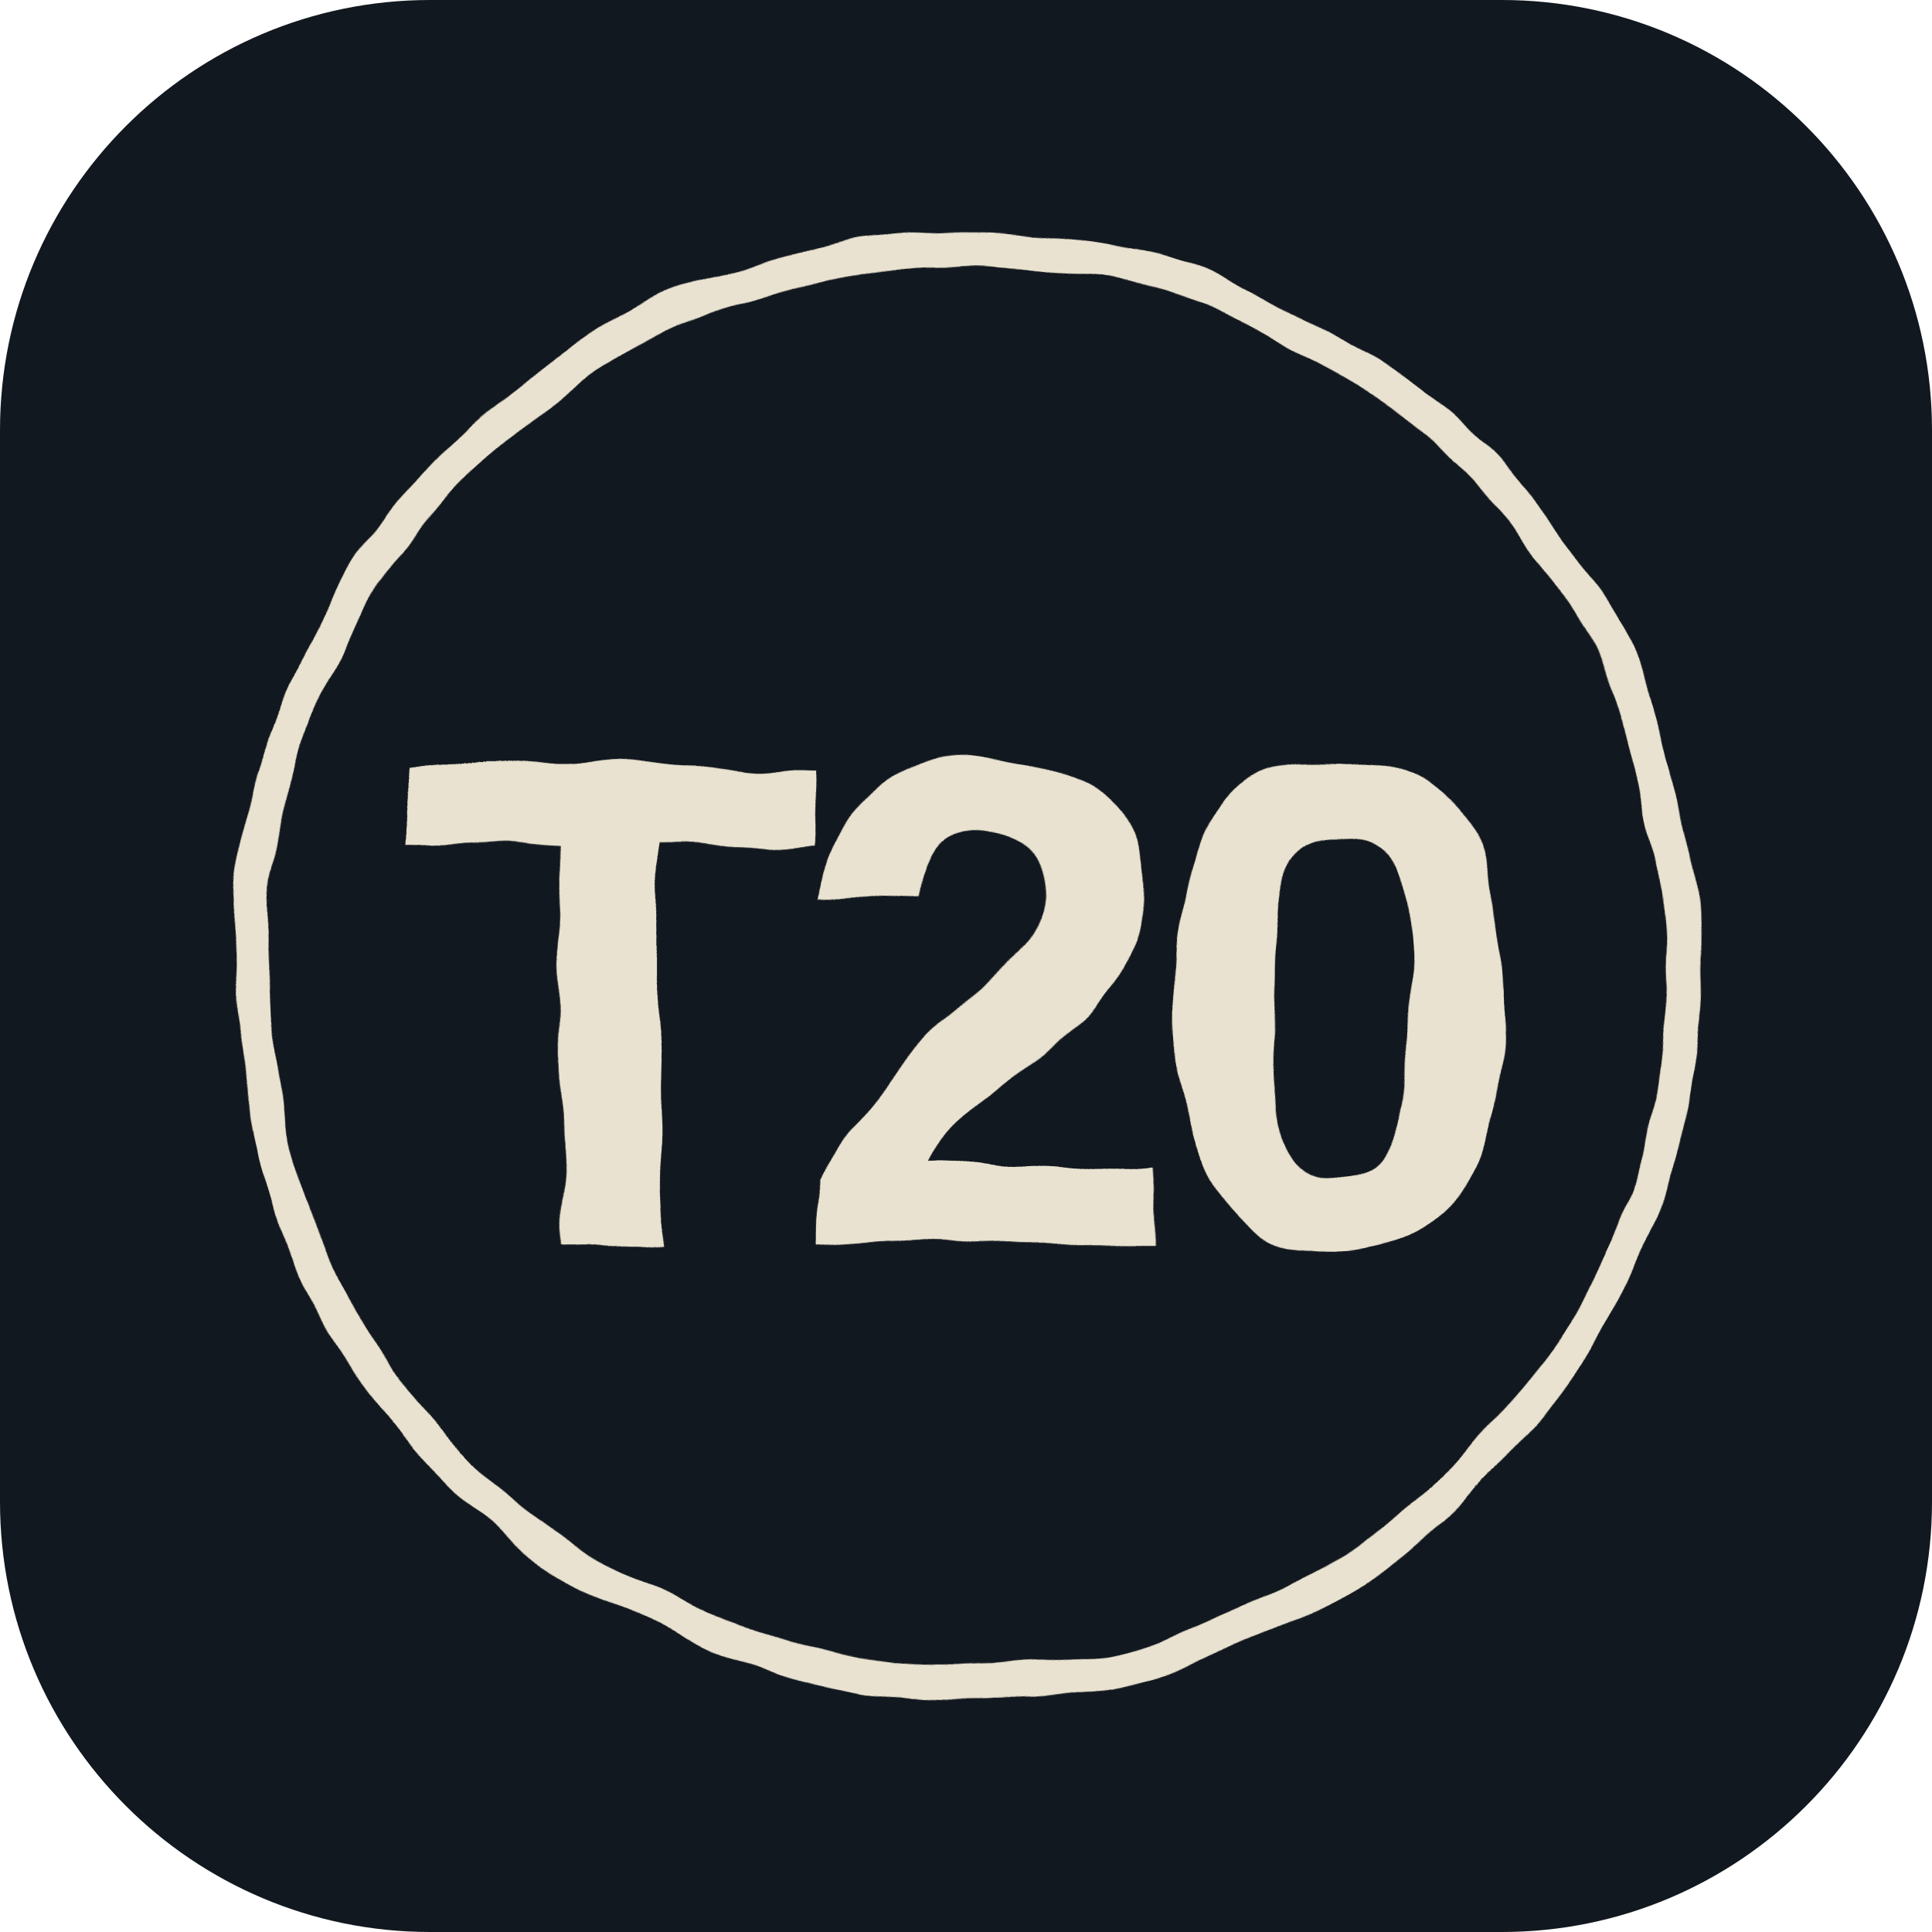
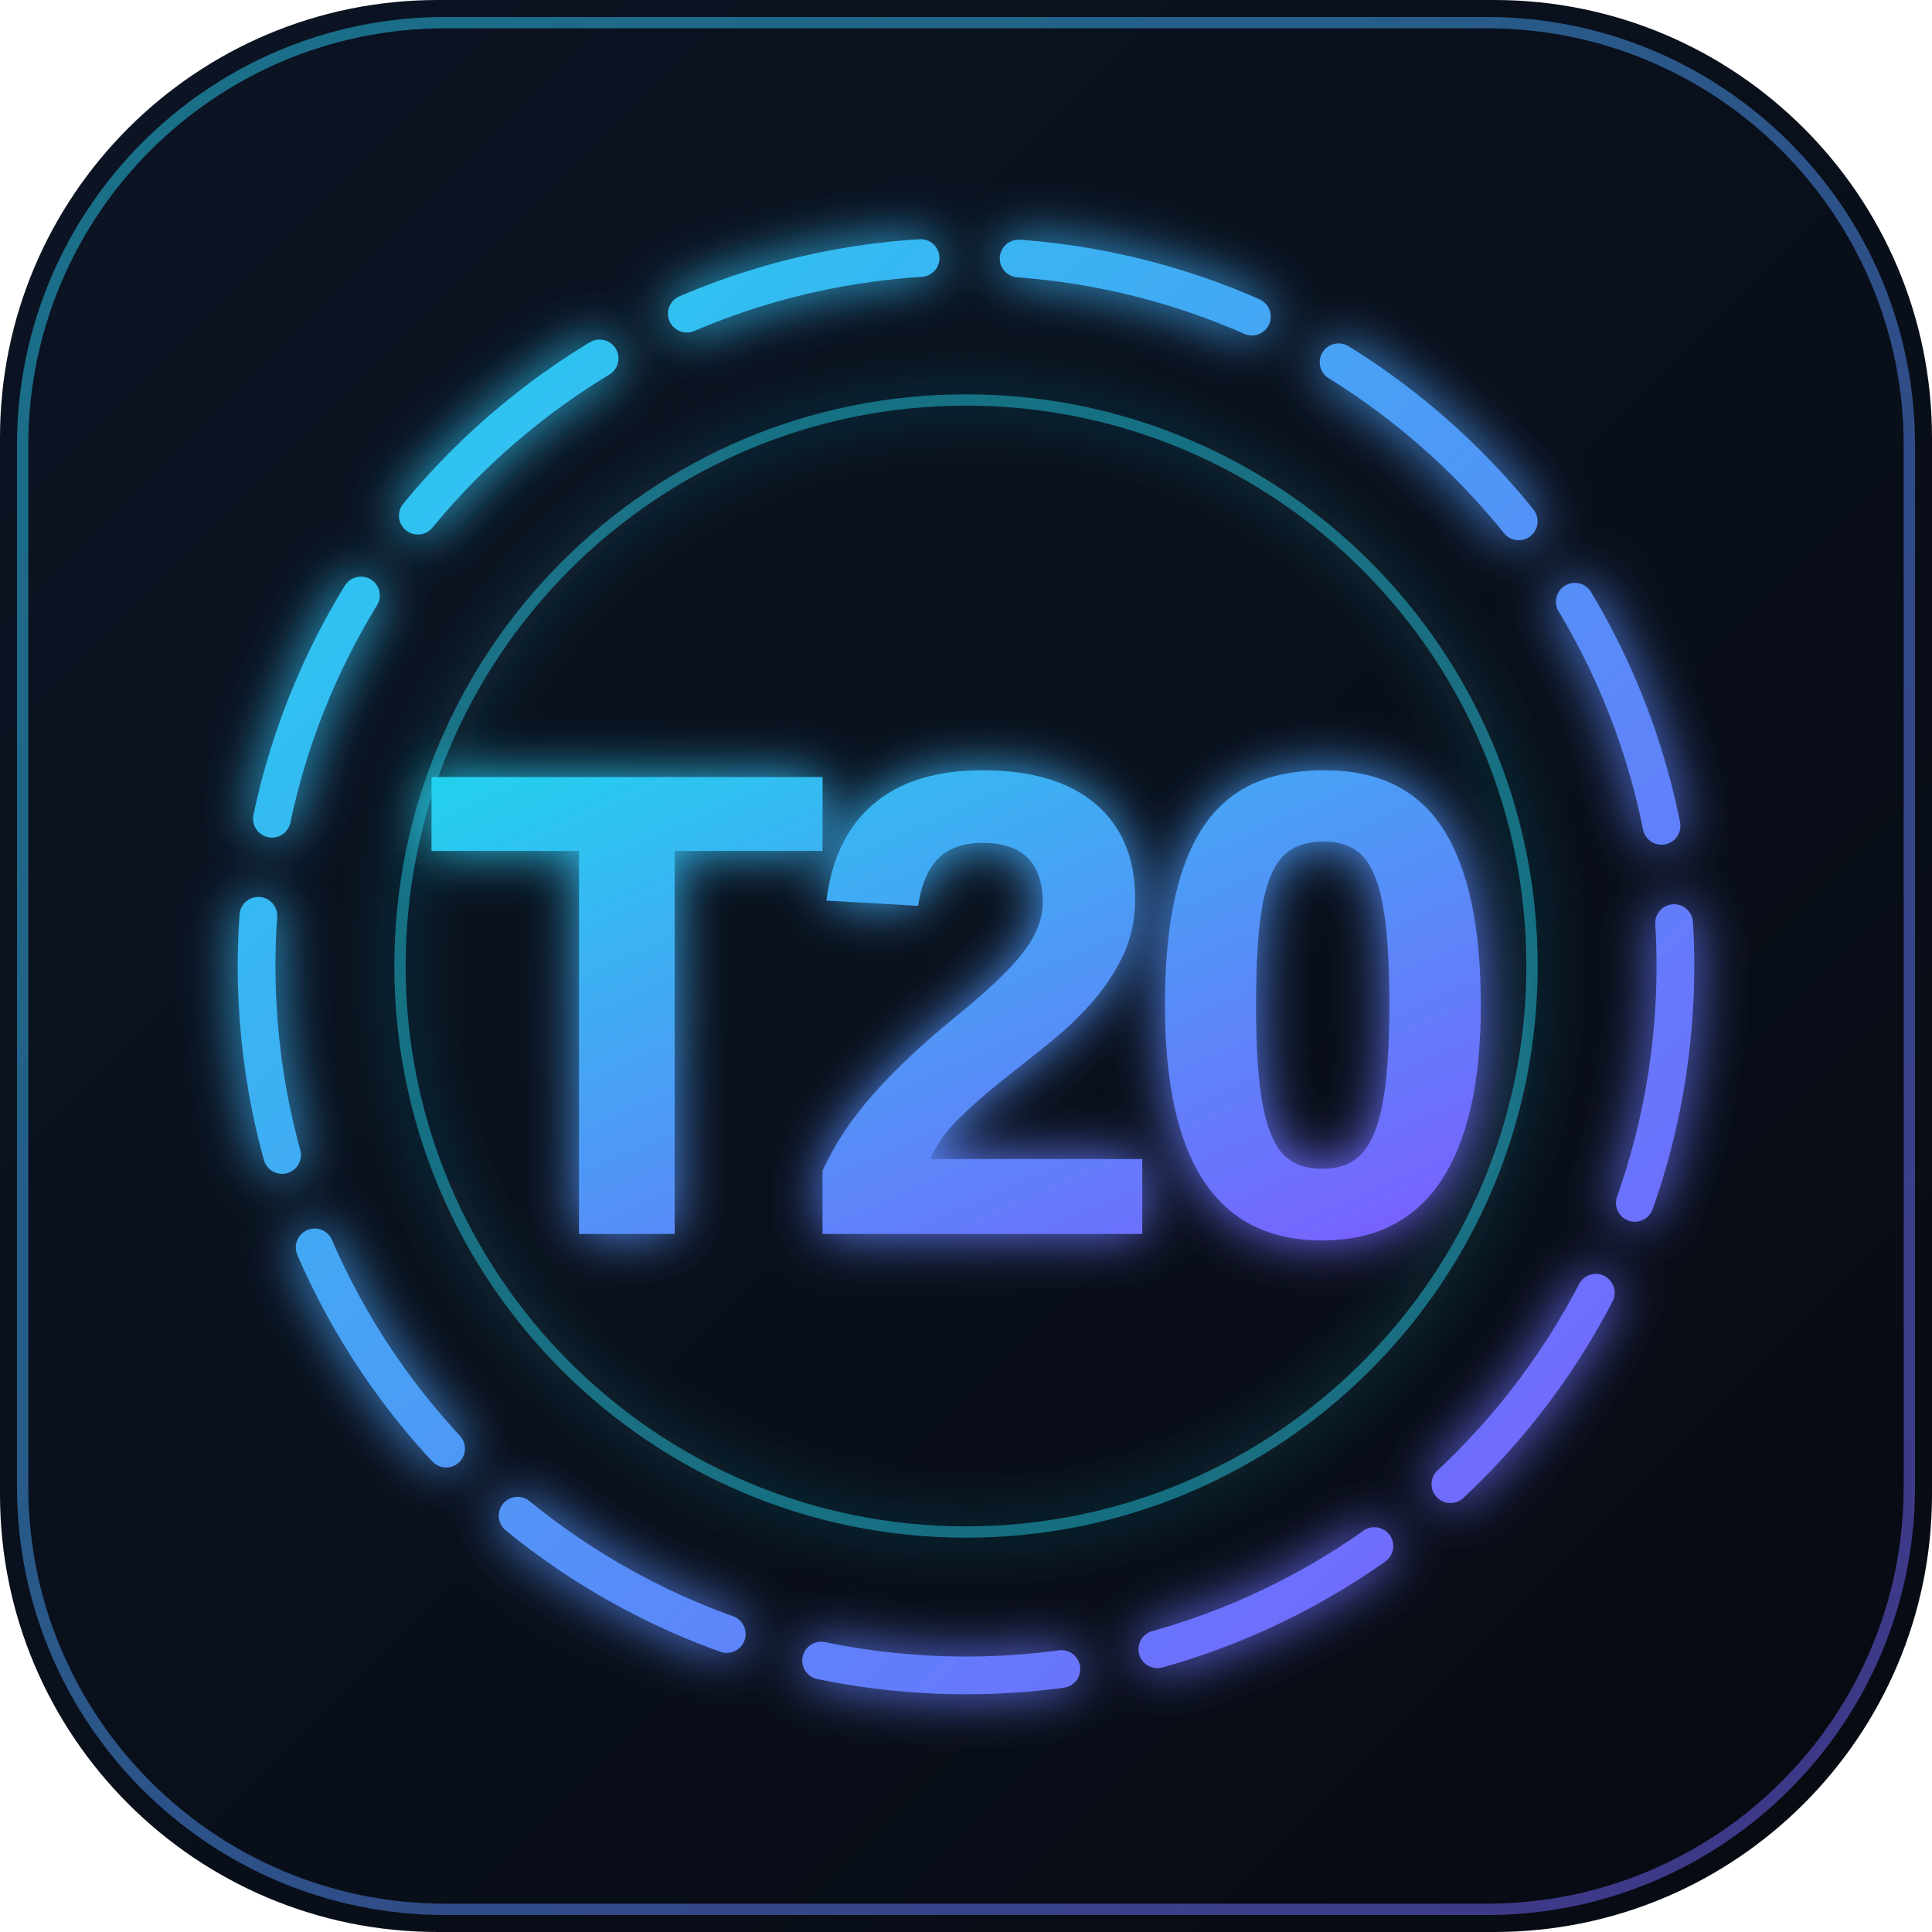
<svg xmlns="http://www.w3.org/2000/svg" viewBox="0 0 512 512" role="img" aria-label="T20">
  <defs>
-     <filter id="sketch" x="-15%" y="-15%" width="130%" height="130%">
-       <feTurbulence type="fractalNoise" baseFrequency="0.022" numOctaves="3" seed="7" result="n" />
-       <feDisplacementMap in="SourceGraphic" in2="n" scale="7" xChannelSelector="R" yChannelSelector="G" />
+     <linearGradient id="tile" x1="0" y1="0" x2="1" y2="1">
+       <stop offset="0" stop-color="#0c1424" />
+       <stop offset="1" stop-color="#070b12" />
+     </linearGradient>
+     <linearGradient id="neon" x1="0" y1="0" x2="1" y2="1">
+       <stop offset="0" stop-color="#22d3ee" />
+       <stop offset="1" stop-color="#7c5cff" />
+     </linearGradient>
+     <filter id="glow" x="-40%" y="-40%" width="180%" height="180%">
+       <feGaussianBlur stdDeviation="7" result="b" />
+       <feMerge>
+         <feMergeNode in="b" />
+         <feMergeNode in="SourceGraphic" />
+       </feMerge>
    </filter>
  </defs>
-   <rect width="512" height="512" rx="114" fill="#12181f" />
-   <g filter="url(#sketch)">
-     <circle cx="256" cy="256" r="190" fill="none" stroke="#e9e2d0" stroke-width="9" stroke-linecap="round" />
-     <text x="256" y="266" text-anchor="middle" dominant-baseline="central" fill="#e9e2d0" font-family="'Trebuchet MS','Arial Rounded MT Bold',Arial,sans-serif" font-weight="800" font-size="184" letter-spacing="-8">T20</text>
+   <rect width="512" height="512" rx="116" fill="url(#tile)" />
+   <rect x="6" y="6" width="500" height="500" rx="112" fill="none" stroke="url(#neon)" stroke-width="3" opacity="0.5" />
+   <g filter="url(#glow)">
+     <circle cx="256" cy="256" r="188" fill="none" stroke="url(#neon)" stroke-width="10" stroke-linecap="round" stroke-dasharray="64 26" />
+     <circle cx="256" cy="256" r="150" fill="none" stroke="#22d3ee" stroke-width="3" opacity="0.45" />
+     <text x="256" y="266" text-anchor="middle" dominant-baseline="central" fill="url(#neon)" font-family="'Trebuchet MS','Arial Rounded MT Bold',Arial,sans-serif" font-weight="800" font-size="176" letter-spacing="-8">T20</text>
  </g>
</svg>
